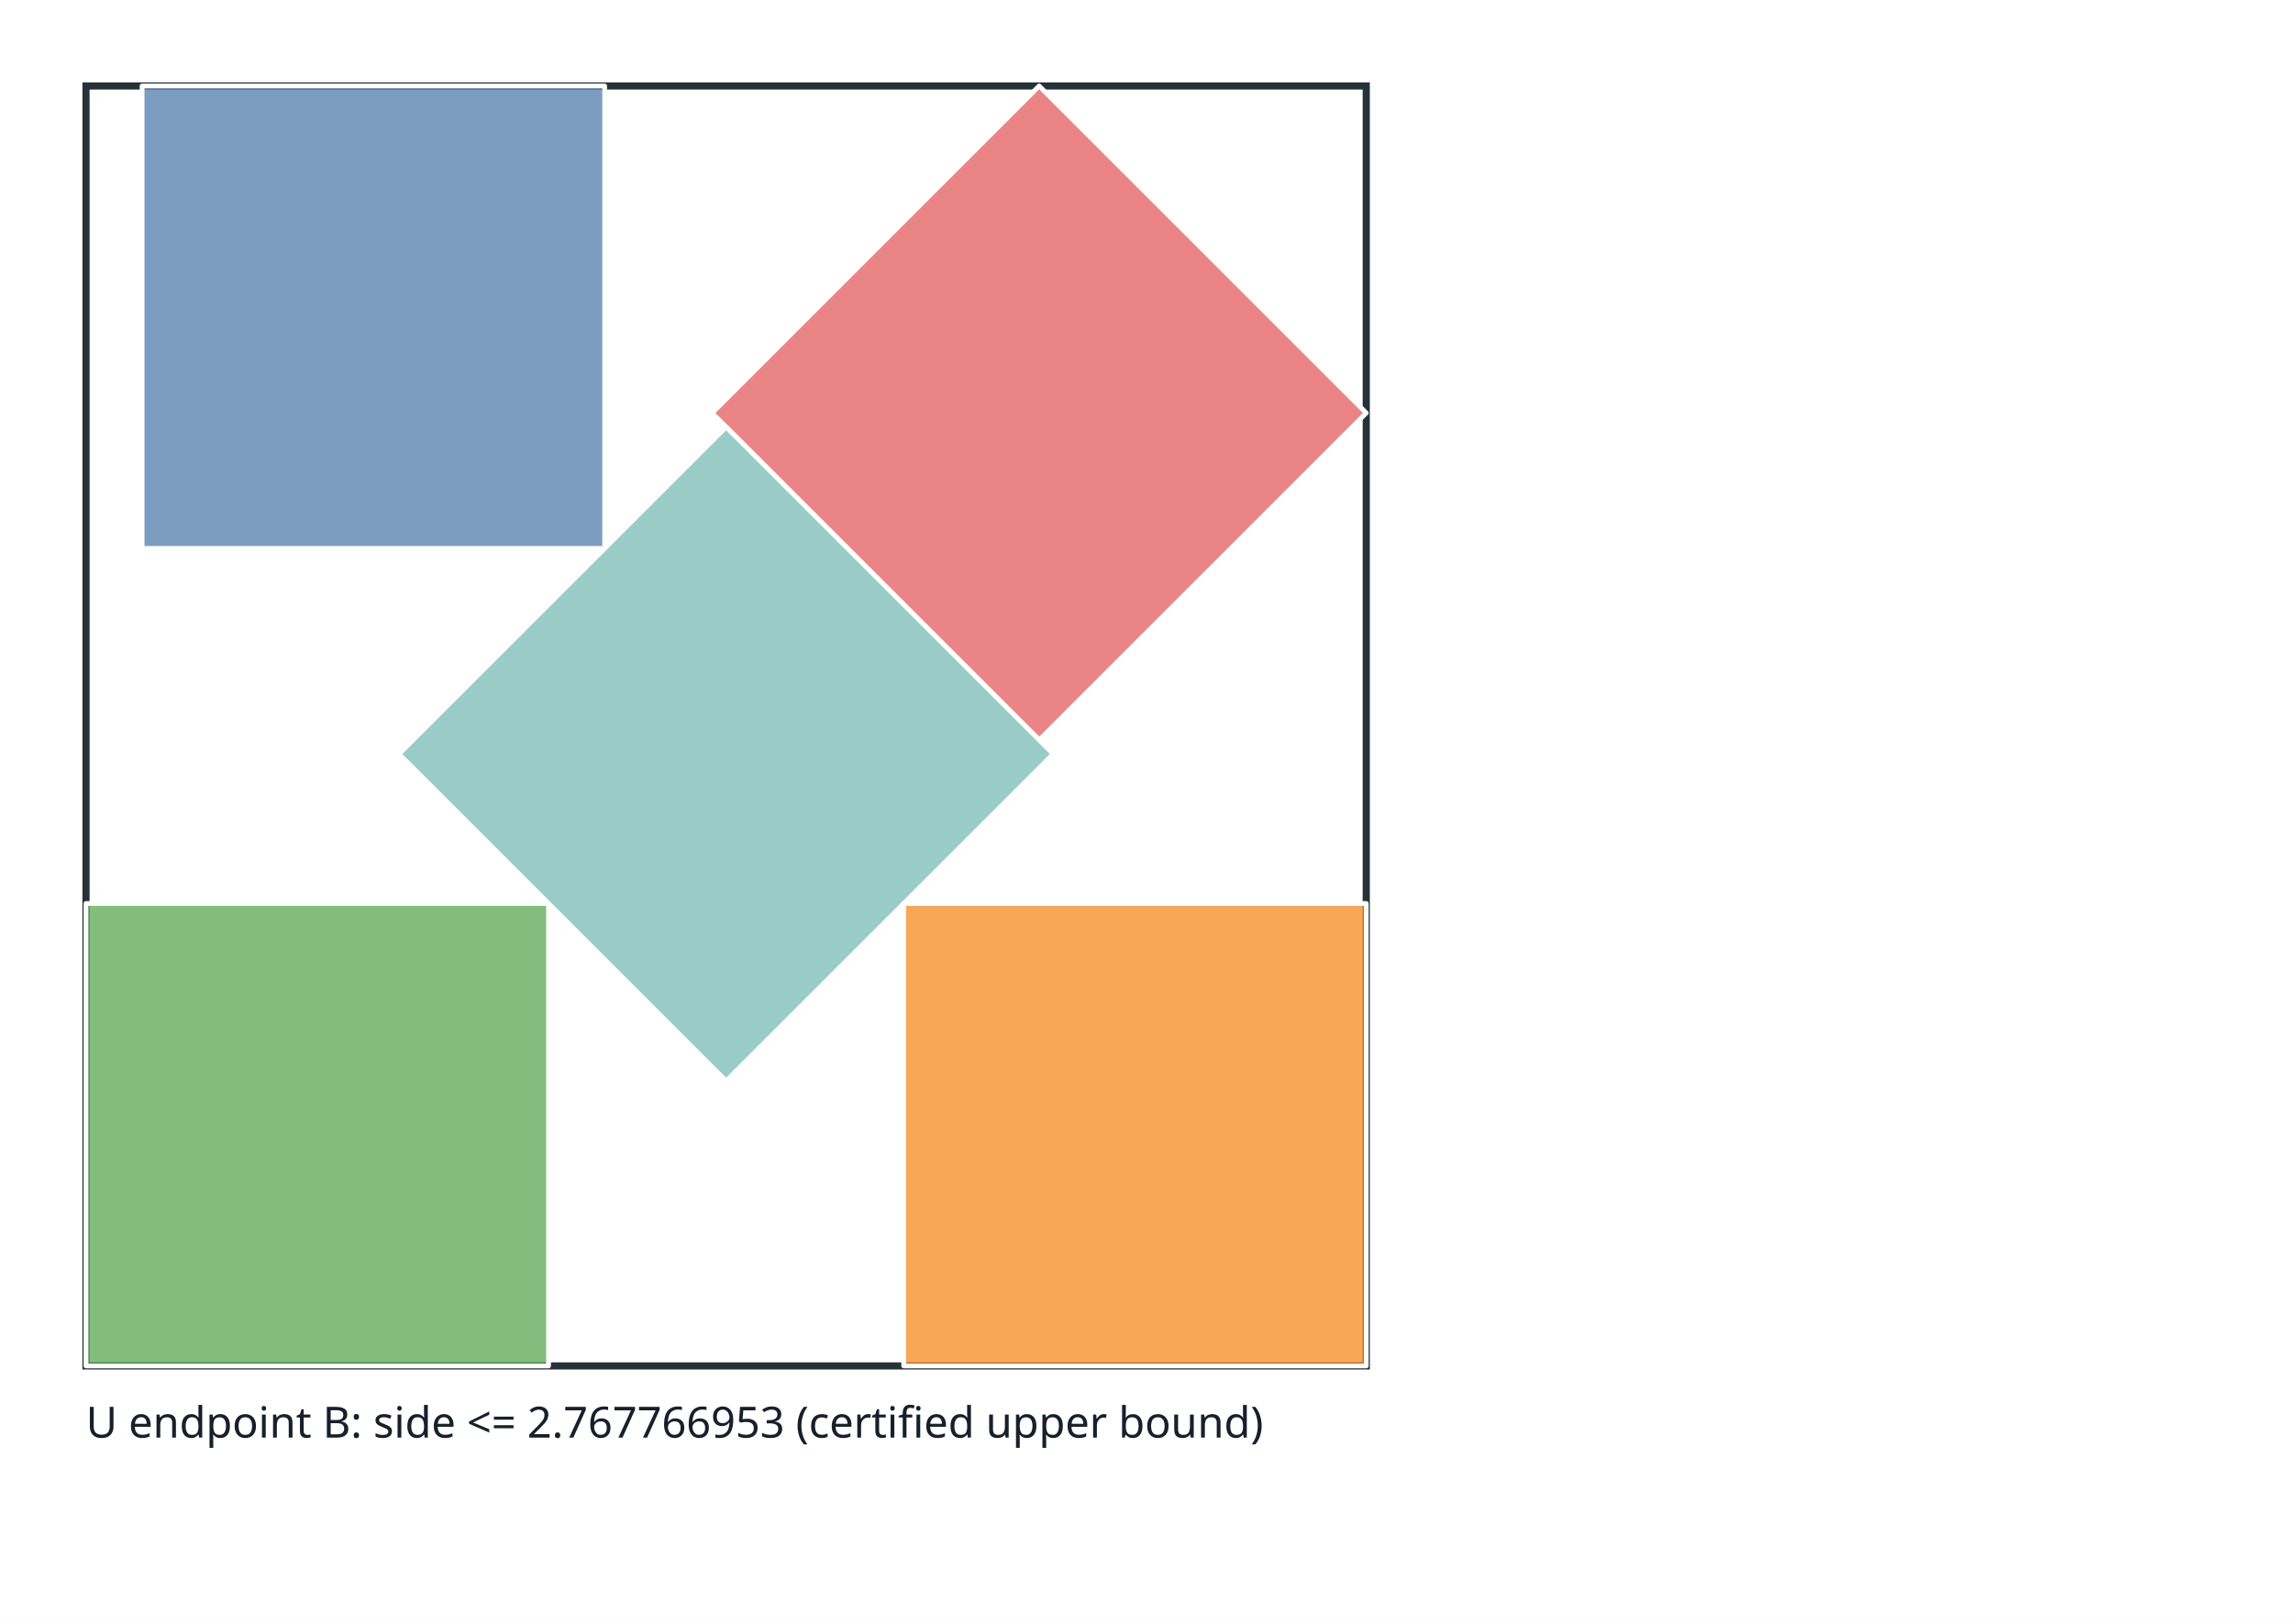
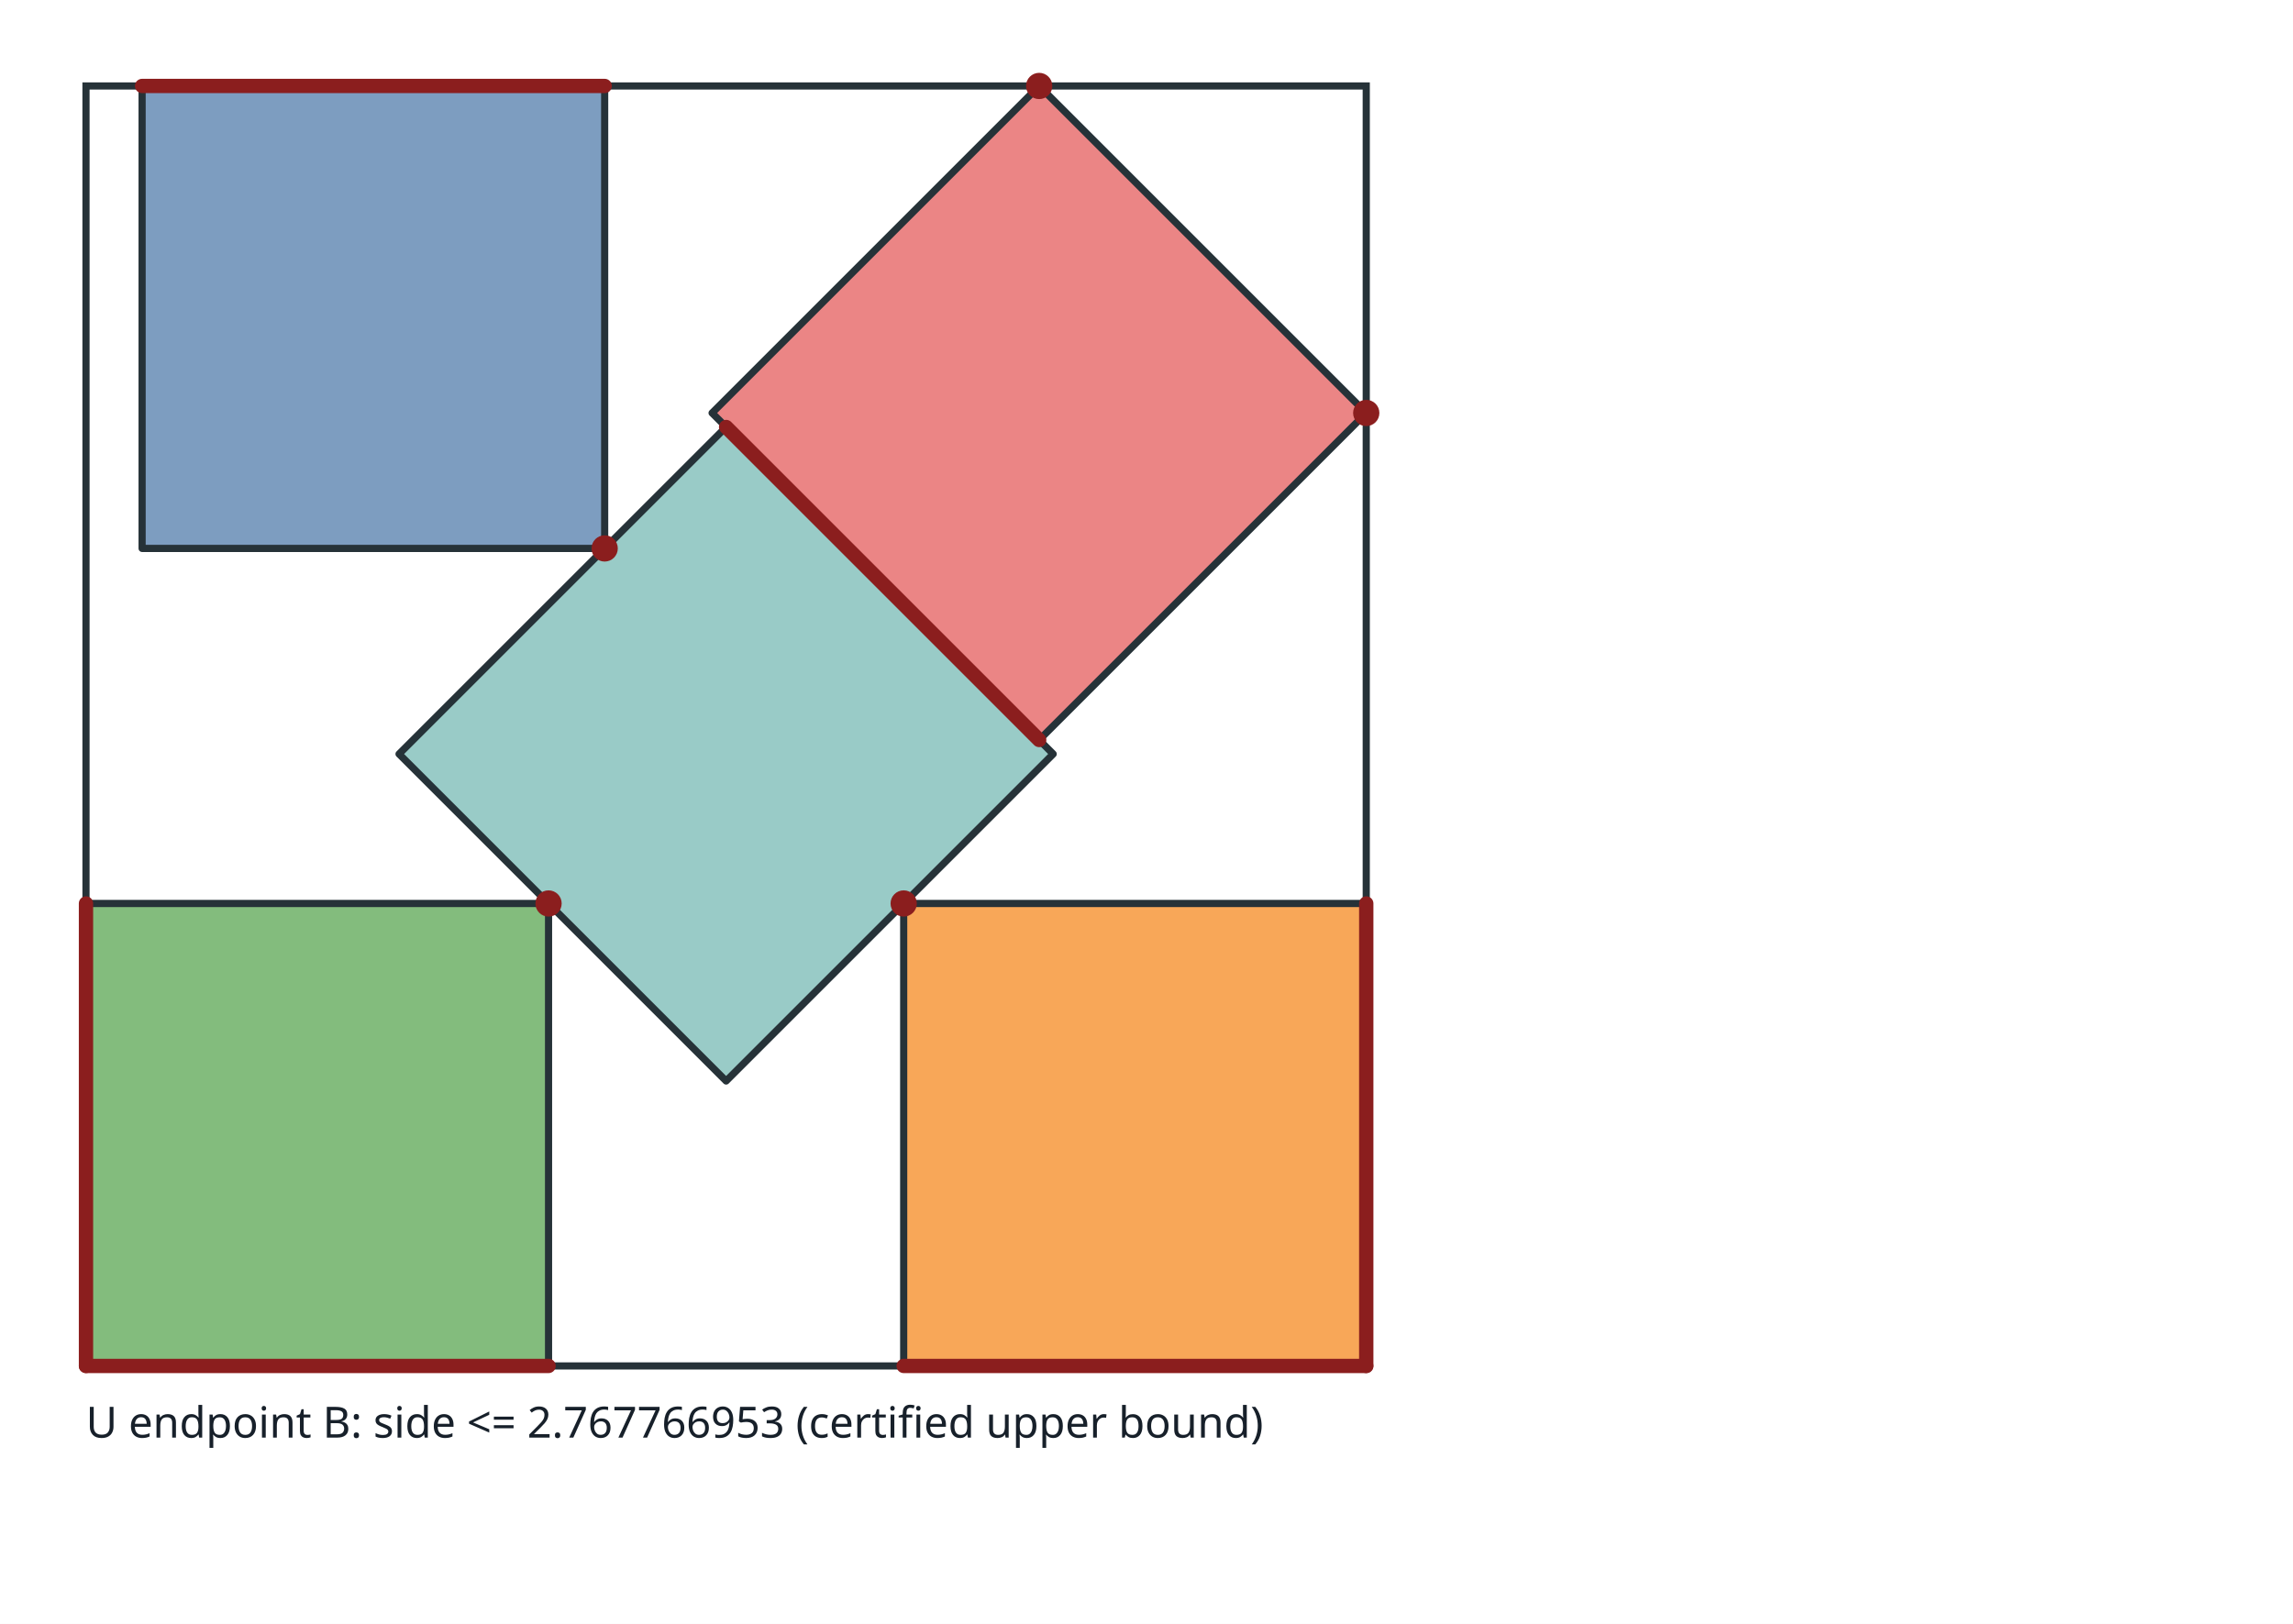
<svg xmlns="http://www.w3.org/2000/svg" width="960" height="680" viewBox="0 0 960 680" role="img" aria-labelledby="figure-title figure-description" data-static-fallback="final">
  <rect width="960" height="680" fill="#ffffff" />
  <g id="panel-0" data-panel="endpoint B">
    <rect x="36" y="36" width="536" height="536" fill="none" stroke="#263238" stroke-width="3" vector-effect="non-scaling-stroke" />
-     <polygon points="59.495,229.658 253.153,229.658 253.153,36 59.495,36" fill-opacity="0.72" stroke-linejoin="round" fill="#4c78a8" stroke="#ffffff" stroke-width="2" vector-effect="non-scaling-stroke" class="motion-square-00" />
-     <polygon points="378.342,572 572,572 572,378.342 378.342,378.342" fill-opacity="0.72" stroke-linejoin="round" fill="#f58518" stroke="#ffffff" stroke-width="2" vector-effect="non-scaling-stroke" class="motion-square-01" />
-     <polygon points="36,572 229.658,572 229.658,378.342 36,378.342" fill-opacity="0.72" stroke-linejoin="round" fill="#54a24b" stroke="#ffffff" stroke-width="2" vector-effect="non-scaling-stroke" class="motion-square-02" />
-     <polygon points="435.063,309.874 572,172.937 435.063,36 298.126,172.937" fill-opacity="0.72" stroke-linejoin="round" fill="#e45756" stroke="#ffffff" stroke-width="2" vector-effect="non-scaling-stroke" class="motion-square-03" />
-     <polygon points="304,452.684 440.937,315.747 304,178.81 167.063,315.747" fill-opacity="0.72" stroke-linejoin="round" fill="#72b7b2" stroke="#ffffff" stroke-width="2" vector-effect="non-scaling-stroke" class="motion-square-04" />
+     <polygon points="59.495,229.658 253.153,229.658 253.153,36 59.495,36" fill-opacity="0.72" stroke-linejoin="round" fill="#4c78a8" stroke="#263238" stroke-width="3" vector-effect="non-scaling-stroke" class="motion-square-00" />
+     <polygon points="378.342,572 572,572 572,378.342 378.342,378.342" fill-opacity="0.72" stroke-linejoin="round" fill="#f58518" stroke="#263238" stroke-width="3" vector-effect="non-scaling-stroke" class="motion-square-01" />
+     <polygon points="36,572 229.658,572 229.658,378.342 36,378.342" fill-opacity="0.72" stroke-linejoin="round" fill="#54a24b" stroke="#263238" stroke-width="3" vector-effect="non-scaling-stroke" class="motion-square-02" />
+     <polygon points="435.063,309.874 572,172.937 435.063,36 298.126,172.937" fill-opacity="0.72" stroke-linejoin="round" fill="#e45756" stroke="#263238" stroke-width="3" vector-effect="non-scaling-stroke" class="motion-square-03" />
+     <polygon points="304,452.684 440.937,315.747 304,178.81 167.063,315.747" fill-opacity="0.72" stroke-linejoin="round" fill="#72b7b2" stroke="#263238" stroke-width="3" vector-effect="non-scaling-stroke" class="motion-square-04" />
+     <g id="panel-0-contacts" data-overlay="contacts" class="motion-final-overlay">
+       <circle id="panel-0-contact-pair-square-00-square-04" data-squares="square-00 square-04" cx="253.153" cy="229.658" r="5.5" fill="#8b1e1e" data-feature="contact-point" />
+       <circle id="panel-0-contact-pair-square-01-square-04" data-squares="square-01 square-04" cx="378.342" cy="378.342" r="5.5" fill="#8b1e1e" data-feature="contact-point" />
+       <circle id="panel-0-contact-pair-square-02-square-04" data-squares="square-02 square-04" cx="229.658" cy="378.342" r="5.5" fill="#8b1e1e" data-feature="contact-point" />
+       <line id="panel-0-contact-pair-square-03-square-04" data-squares="square-03 square-04" x1="435.063" y1="309.874" x2="304" y2="178.81" stroke="#8b1e1e" stroke-width="6" stroke-linecap="round" vector-effect="non-scaling-stroke" data-feature="contact-segment" />
+       <line id="panel-0-contact-wall-square-00-top" data-squares="square-00" data-wall="top" x1="59.495" y1="36" x2="253.153" y2="36" stroke="#8b1e1e" stroke-width="6" stroke-linecap="round" vector-effect="non-scaling-stroke" data-feature="contact-segment" />
+       <line id="panel-0-contact-wall-square-01-bottom" data-squares="square-01" data-wall="bottom" x1="378.342" y1="572" x2="572" y2="572" stroke="#8b1e1e" stroke-width="6" stroke-linecap="round" vector-effect="non-scaling-stroke" data-feature="contact-segment" />
+       <line id="panel-0-contact-wall-square-01-right" data-squares="square-01" data-wall="right" x1="572" y1="572" x2="572" y2="378.342" stroke="#8b1e1e" stroke-width="6" stroke-linecap="round" vector-effect="non-scaling-stroke" data-feature="contact-segment" />
+       <line id="panel-0-contact-wall-square-02-bottom" data-squares="square-02" data-wall="bottom" x1="36" y1="572" x2="229.658" y2="572" stroke="#8b1e1e" stroke-width="6" stroke-linecap="round" vector-effect="non-scaling-stroke" data-feature="contact-segment" />
+       <line id="panel-0-contact-wall-square-02-left" data-squares="square-02" data-wall="left" x1="36" y1="572" x2="36" y2="378.342" stroke="#8b1e1e" stroke-width="6" stroke-linecap="round" vector-effect="non-scaling-stroke" data-feature="contact-segment" />
+       <circle id="panel-0-contact-wall-square-03-right" data-squares="square-03" data-wall="right" cx="572" cy="172.937" r="5.5" fill="#8b1e1e" data-feature="contact-point" />
+       <circle id="panel-0-contact-wall-square-03-top" data-squares="square-03" data-wall="top" cx="435.063" cy="36" r="5.5" fill="#8b1e1e" data-feature="contact-point" />
+     </g>
  </g>
  <text x="36" y="602" font-size="18" font-family="system-ui, sans-serif" fill="#17202a" data-evidence="certified-upper-bound" stroke-dasharray="3 3">U endpoint B: side &lt;= 2.767766953 (certified upper bound)</text>
-   <style data-sqpack-style="sqpack-motion-v1">@media (prefers-reduced-motion: no-preference){@keyframes sqpack-square-00{0%{transform:translate(-23.49465px,23.49465px)}50%{transform:translate(-11.74732px,11.74732px)}100%{transform:translate(0px,0px)}}.motion-square-00{animation:sqpack-square-00 4s ease-in-out 1 forwards}@keyframes sqpack-square-01{0%{transform:translate(0px,0px)}50%{transform:translate(0px,0px)}100%{transform:translate(0px,0px)}}.motion-square-01{animation:sqpack-square-01 4s ease-in-out 1 forwards}@keyframes sqpack-square-02{0%{transform:translate(0px,0px)}50%{transform:translate(0px,0px)}100%{transform:translate(0px,0px)}}.motion-square-02{animation:sqpack-square-02 4s ease-in-out 1 forwards}@keyframes sqpack-square-03{0%{transform:translate(0px,0px)}50%{transform:translate(0px,0px)}100%{transform:translate(0px,0px)}}.motion-square-03{animation:sqpack-square-03 4s ease-in-out 1 forwards}@keyframes sqpack-square-04{0%{transform:translate(0px,0px)}50%{transform:translate(0px,0px)}100%{transform:translate(0px,0px)}}.motion-square-04{animation:sqpack-square-04 4s ease-in-out 1 forwards}}</style>
+   <style data-sqpack-style="sqpack-motion-v1">@media (prefers-reduced-motion: no-preference){@keyframes sqpack-square-00{0%{transform:translate(-23.49465px,23.49465px)}50%{transform:translate(-11.74732px,11.74732px)}100%{transform:translate(0px,0px)}}.motion-square-00{animation:sqpack-square-00 4s ease-in-out 1 forwards}@keyframes sqpack-square-01{0%{transform:translate(0px,0px)}50%{transform:translate(0px,0px)}100%{transform:translate(0px,0px)}}.motion-square-01{animation:sqpack-square-01 4s ease-in-out 1 forwards}@keyframes sqpack-square-02{0%{transform:translate(0px,0px)}50%{transform:translate(0px,0px)}100%{transform:translate(0px,0px)}}.motion-square-02{animation:sqpack-square-02 4s ease-in-out 1 forwards}@keyframes sqpack-square-03{0%{transform:translate(0px,0px)}50%{transform:translate(0px,0px)}100%{transform:translate(0px,0px)}}.motion-square-03{animation:sqpack-square-03 4s ease-in-out 1 forwards}@keyframes sqpack-square-04{0%{transform:translate(0px,0px)}50%{transform:translate(0px,0px)}100%{transform:translate(0px,0px)}}.motion-square-04{animation:sqpack-square-04 4s ease-in-out 1 forwards}@keyframes sqpack-final-overlay{0%{opacity:0}100%{opacity:1}}.motion-final-overlay{animation:sqpack-final-overlay 4s step-end 1 forwards}}</style>
</svg>
